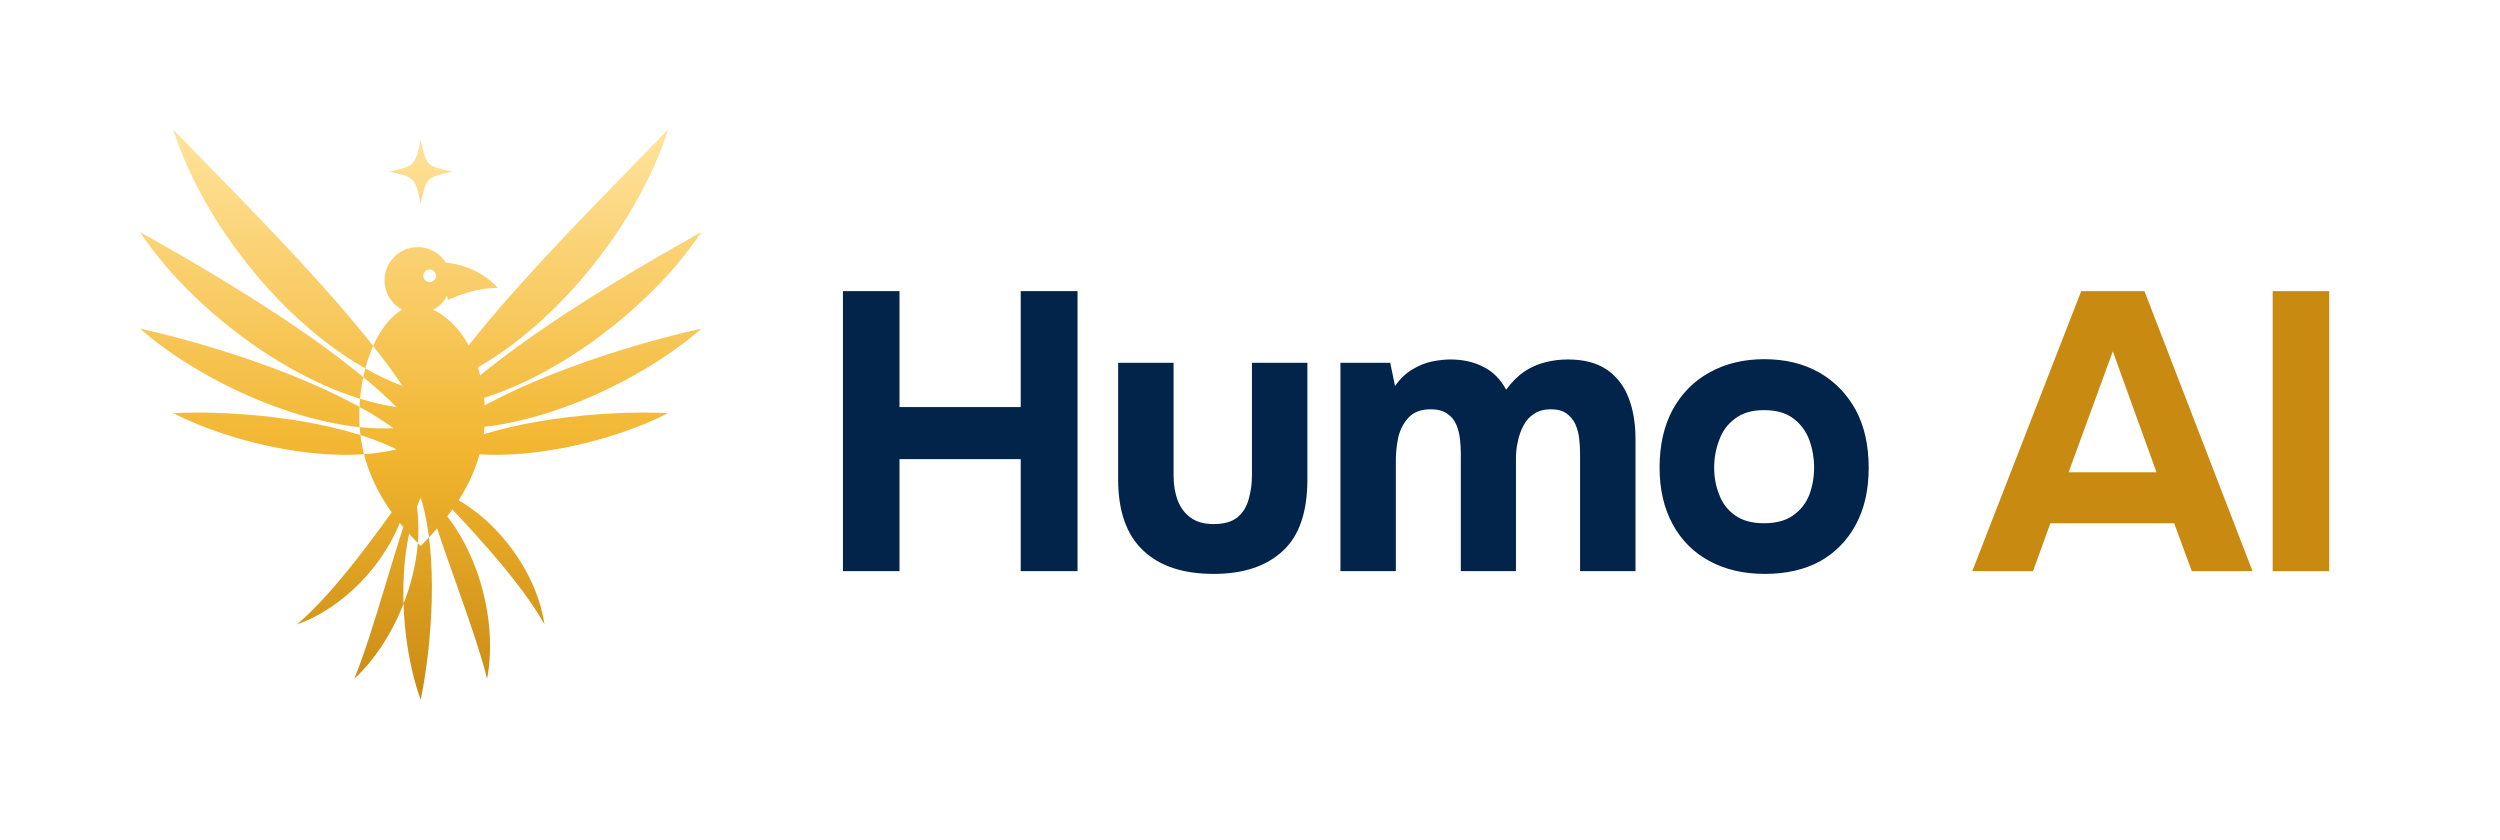
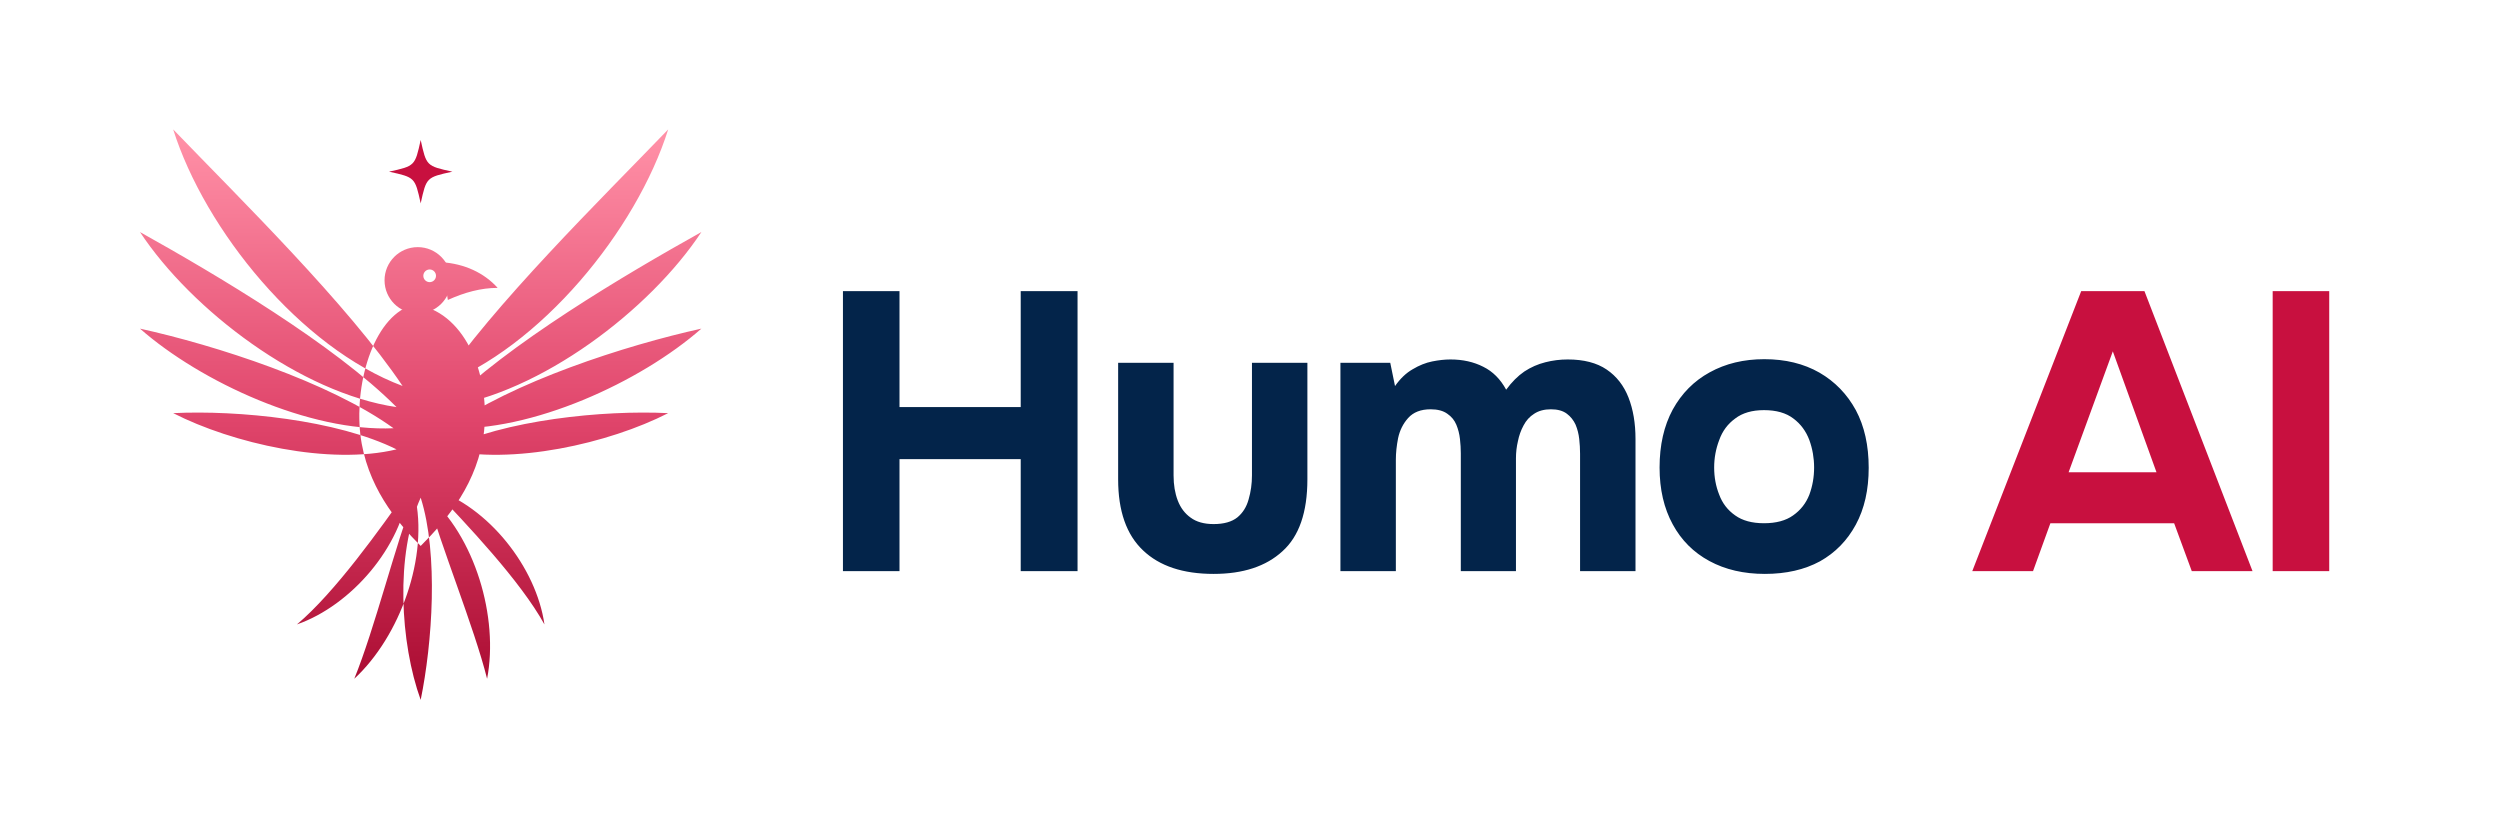
<svg xmlns="http://www.w3.org/2000/svg" viewBox="0 0 893 300" width="893" height="300">
  <defs>
    <linearGradient id="g" x1="0" y1="99" x2="0" y2="470" gradientUnits="userSpaceOnUse">
-       <stop offset="0" stop-color="#FFE29A" />
-       <stop offset=".55" stop-color="#F2B630" />
-       <stop offset="1" stop-color="#C98A12" />
+       <stop offset="0" stop-color="#FF8FA6" />
+       <stop offset=".5" stop-color="#E0456B" />
+       <stop offset="1" stop-color="#A8092F" />
    </linearGradient>
  </defs>
  <g transform="translate(50 50) scale(0.5390836) translate(-70 -99)">
    <path d="M244 262 C208.1 208.4 136.3 138 92 92 C113.1 158.8 176.5 236.7 244 262Z M268 262 C303.9 208.4 375.7 138 420 92 C398.9 158.8 335.5 236.7 268 262Z M240 276 C198.6 234.4 120.5 188.2 70 160 C104.3 211.9 176.6 266.7 240 276Z M272 276 C313.4 234.4 391.5 188.2 442 160 C407.7 211.9 335.4 266.7 272 276Z M238 290 C195.7 259.4 120 235 70 224 C110.4 259.5 182.7 292.6 238 290Z M274 290 C316.3 259.4 392 235 442 224 C401.6 259.5 329.3 292.6 274 290Z M240 304 C200.6 284.4 134.9 277.9 92 280 C131.3 300.1 195.7 314.7 240 304Z M272 304 C311.4 284.4 377.1 277.9 420 280 C380.7 300.1 316.3 314.7 272 304Z M256 336 C239 373.5 242.4 432.5 256 470 C263.7 432.5 267.9 373.5 256 336Z M252 334 C261.7 375 242.2 428.1 212 456 C225.6 422.6 239.1 367.6 252 334Z M260 334 C292.1 361.3 307.8 415.6 300 456 C291.2 421.1 269.5 368.7 260 334Z M248 330 C243.5 368.5 210 407.4 174 420 C199.4 398.6 229.1 356.7 248 330Z M264 330 C300.9 341.9 332.6 382.2 338 420 C322 391 286.5 353.7 264 330Z M252 208 C284 212 302 252 298 292 C294 326 274 350 256 368 C240 352 220 328 216 294 C212 258 226 214 252 208Z M270 180 C285 181 298 187 307 197 C296 197 285 200 274 205 Z" fill="url(#g)" />
    <path d="M254 170 a22 22 0 1 0 0.1 0Z M262 184.8 a4.2 4.2 0 1 1 -0.1 0Z" fill="url(#g)" fill-rule="evenodd" />
-     <path d="M256 99 C259.78 116.22 259.78 116.22 277 120 C259.78 123.78 259.78 123.78 256 141 C252.22 123.78 252.22 123.78 235 120 C252.22 116.22 252.22 116.22 256 99Z" fill="url(#g)" />
+     <path d="M256 99 C259.78 116.22 259.78 116.22 277 120 C259.78 123.78 259.78 123.78 256 141 C252.22 123.78 252.22 123.78 235 120 C252.22 116.22 252.22 116.22 256 99Z" fill="#C8103F" />
  </g>
  <path d="M321.3 204L301.1 204L301.1 104L321.3 104L321.3 145.4L364.6 145.4L364.6 104L384.9 104L384.9 204L364.6 204L364.6 164.0L321.3 164.0L321.3 204ZM433.5 205.0L433.5 205.0Q417.1 205.0 408.3 196.6Q399.4 188.2 399.4 171.2L399.4 171.2L399.4 129.6L419.2 129.6L419.2 169.8Q419.2 174.9 420.7 178.8Q422.2 182.7 425.3 184.9Q428.4 187.2 433.5 187.2L433.5 187.2Q439.0 187.2 442.0 184.8Q444.9 182.4 446.0 178.4Q447.2 174.3 447.2 169.8L447.2 169.8L447.2 129.6L467.0 129.6L467.0 171.2Q467.0 188.9 458.1 196.9Q449.3 205.0 433.5 205.0ZM498.6 204L478.8 204L478.8 129.6L496.6 129.6L498.3 137.9Q501.1 133.9 504.6 131.9Q508.1 129.8 511.6 129.1Q515.1 128.4 518.1 128.4L518.1 128.4Q524.7 128.4 529.8 131.0Q534.9 133.5 538.0 139.2L538.0 139.2Q541.0 135.1 544.5 132.7Q548.0 130.4 552.0 129.4Q555.9 128.4 560.0 128.4L560.0 128.4Q568.6 128.4 573.9 132.0Q579.2 135.6 581.7 142.0Q584.2 148.4 584.2 156.8L584.2 156.8L584.2 204L564.4 204L564.4 162.1Q564.4 159.5 564.1 156.8Q563.8 154.1 562.8 151.7Q561.7 149.3 559.7 147.8Q557.6 146.2 554.0 146.2L554.0 146.2Q550.4 146.2 548.0 147.8Q545.6 149.3 544.2 152.0Q542.8 154.6 542.2 157.6Q541.5 160.6 541.5 163.7L541.5 163.7L541.5 204L521.8 204L521.8 161.9Q521.8 159.5 521.5 156.8Q521.2 154.1 520.2 151.7Q519.2 149.3 517.0 147.8Q514.8 146.2 511.0 146.2L511.0 146.2Q505.8 146.2 503.0 149.3Q500.3 152.3 499.4 156.5Q498.6 160.6 498.6 164.2L498.6 164.2L498.6 204ZM630.4 205.0L630.4 205.0Q619.1 205.0 610.6 200.4Q602.1 195.8 597.5 187.3Q592.8 178.7 592.8 167.0L592.8 167.0Q592.8 155.0 597.5 146.3Q602.3 137.6 610.7 133.0Q619.2 128.3 630.2 128.3L630.2 128.3Q641.5 128.3 649.9 133.1Q658.2 137.9 662.9 146.5Q667.5 155.1 667.5 167.1L667.5 167.1Q667.5 178.9 662.9 187.4Q658.3 195.9 650.1 200.5Q641.8 205.0 630.4 205.0ZM630.1 186.9L630.1 186.9Q636.6 186.9 640.5 184.1Q644.5 181.3 646.3 176.7Q648.0 172.1 648.0 167.0L648.0 167.0Q648.0 161.9 646.3 157.2Q644.5 152.4 640.6 149.5Q636.7 146.5 630.1 146.5L630.1 146.5Q623.7 146.5 619.8 149.5Q615.8 152.4 614.1 157.2Q612.3 161.9 612.3 167.0L612.3 167.0Q612.3 172.2 614.1 176.7Q615.8 181.3 619.8 184.1Q623.7 186.9 630.1 186.9Z" fill="#03244A" />
-   <path d="M726.2 204L704.5 204L743.4 104L766.0 104L804.6 204L782.9 204L776.6 186.9L732.4 186.9L726.2 204ZM754.7 125.5L738.9 168.7L770.3 168.7L754.7 125.5ZM832.0 204L811.8 204L811.8 104L832.0 104L832.0 204Z" fill="#C98A12" />
+   <path d="M726.2 204L704.5 204L743.4 104L766.0 104L804.6 204L782.9 204L776.6 186.9L732.4 186.9L726.2 204ZM754.7 125.5L738.9 168.7L770.3 168.7L754.7 125.5ZM832.0 204L811.8 204L811.8 104L832.0 104L832.0 204Z" fill="#C8103F" />
</svg>
